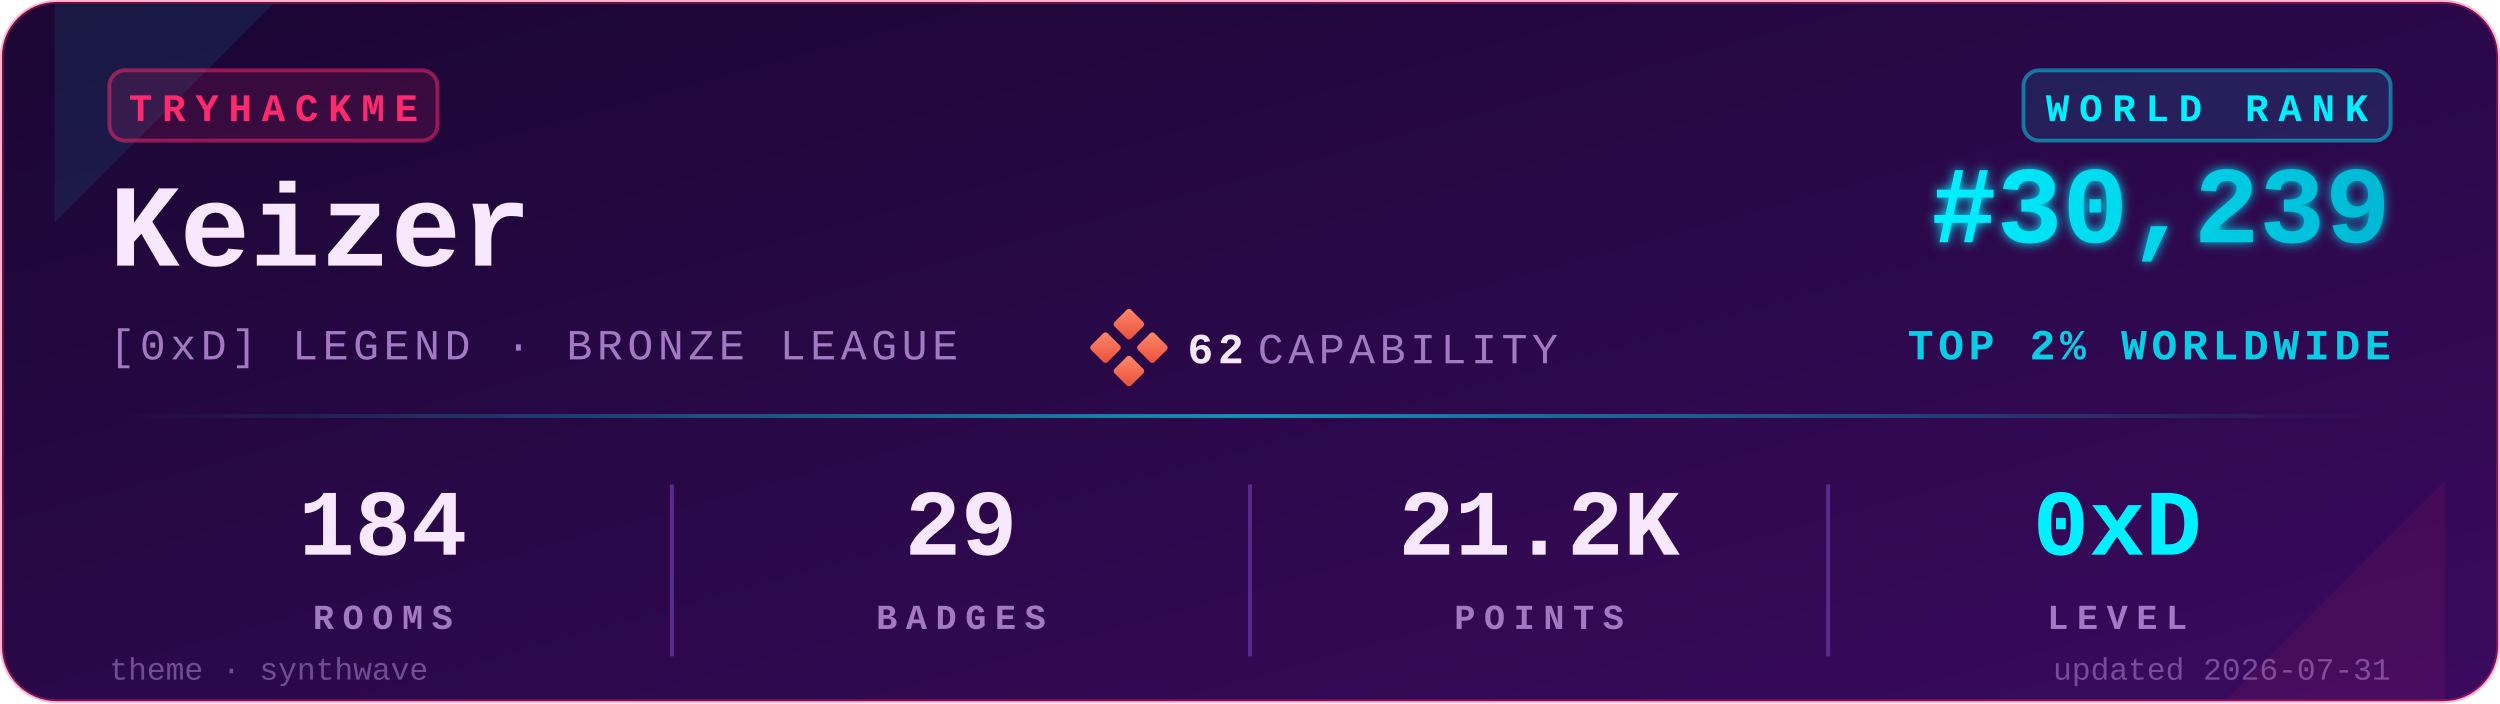
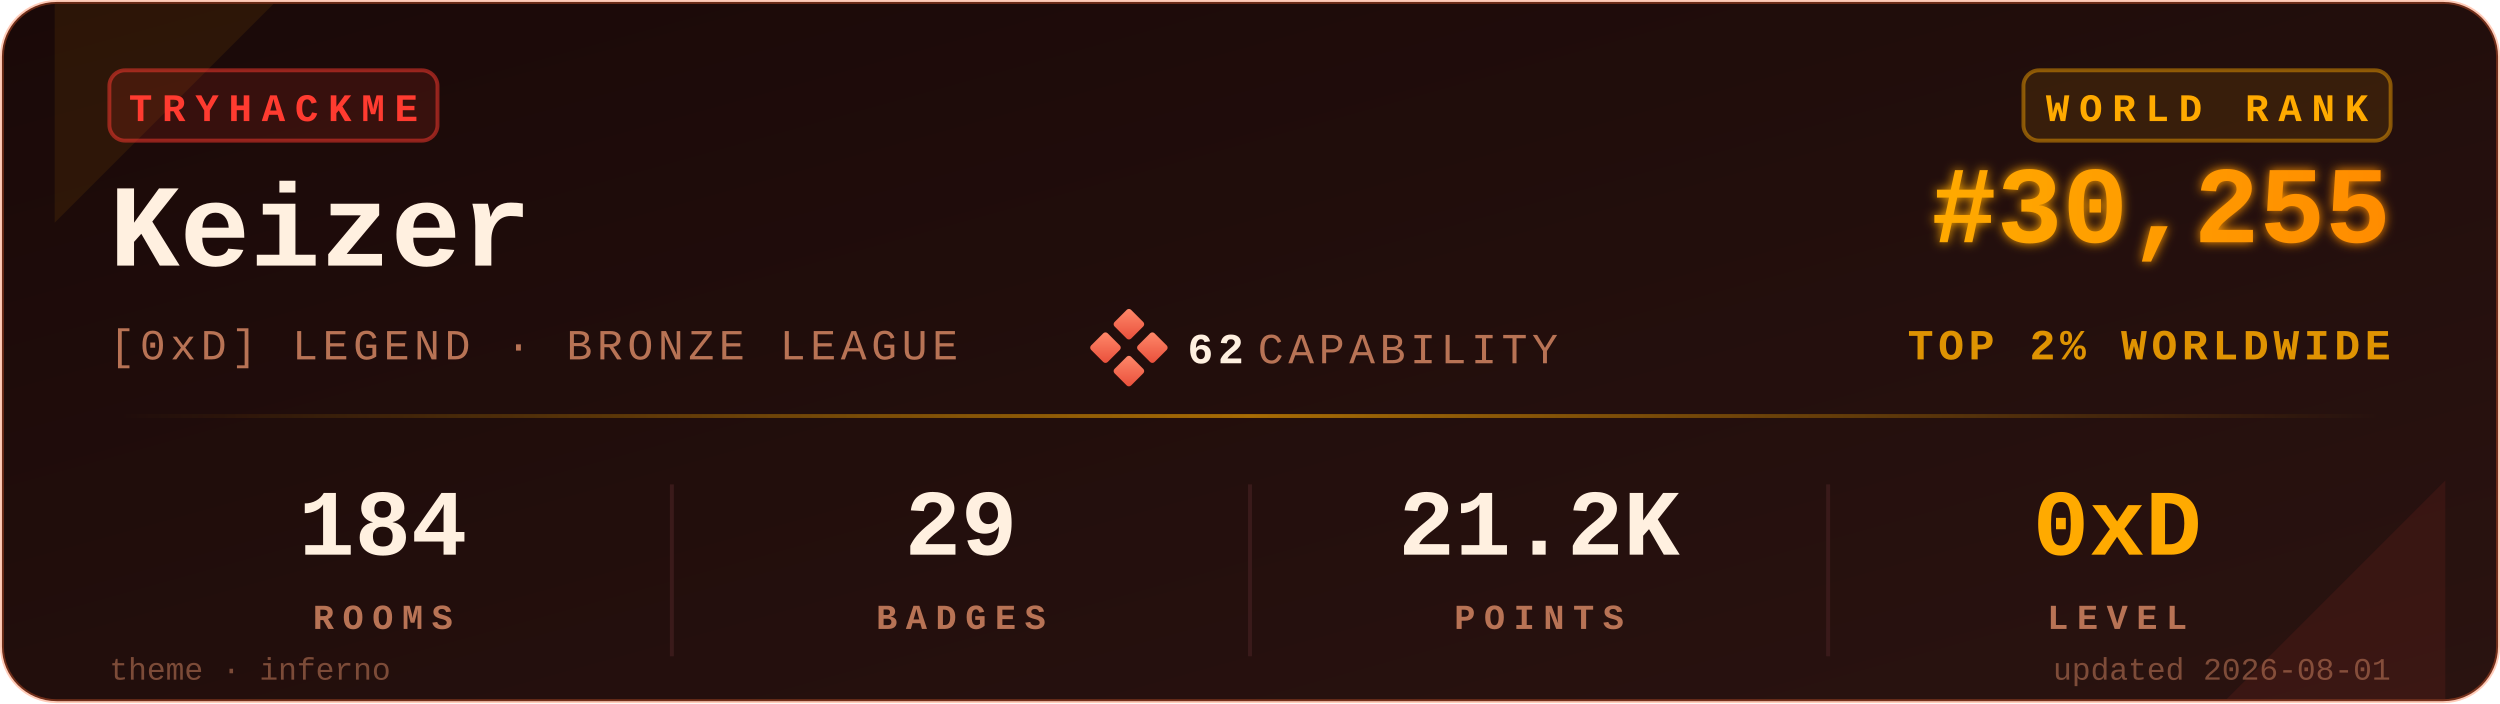
<svg xmlns="http://www.w3.org/2000/svg" viewBox="0 0 640 180" width="640" height="180" role="img" aria-label="TryHackMe stats for Keizer">
  <defs>
    <linearGradient id="bgGrad" x1="0" y1="0" x2="1" y2="1">
-       <stop offset="0%" stop-color="#1a0633" />
-       <stop offset="100%" stop-color="#3a0a5e" />
+       <stop offset="0%" stop-color="#1a0908" />
+       <stop offset="100%" stop-color="#2a1310" />
    </linearGradient>
    <linearGradient id="rankGrad" x1="0" y1="0" x2="1" y2="0">
-       <stop offset="0%" stop-color="#00F0FF" />
-       <stop offset="100%" stop-color="#00B8D4" />
+       <stop offset="0%" stop-color="#FFAA00" />
+       <stop offset="100%" stop-color="#FF8C00" />
    </linearGradient>
    <linearGradient id="accentGrad" x1="0" y1="0" x2="1" y2="0">
-       <stop offset="0%" stop-color="#00F0FF" stop-opacity="0" />
-       <stop offset="50%" stop-color="#00F0FF" stop-opacity="0.6" />
-       <stop offset="100%" stop-color="#00F0FF" stop-opacity="0" />
+       <stop offset="0%" stop-color="#FFAA00" stop-opacity="0" />
+       <stop offset="50%" stop-color="#FFAA00" stop-opacity="0.6" />
+       <stop offset="100%" stop-color="#FFAA00" stop-opacity="0" />
    </linearGradient>
    <linearGradient id="capGrad" x1="0" y1="0" x2="1" y2="1">
      <stop offset="0%" stop-color="#ff8a6b" />
      <stop offset="100%" stop-color="#e94e3a" />
    </linearGradient>
    <filter id="glow" x="-20%" y="-20%" width="140%" height="140%">
      <feGaussianBlur stdDeviation="1.4" result="b" />
      <feMerge>
        <feMergeNode in="b" />
        <feMergeNode in="SourceGraphic" />
      </feMerge>
    </filter>
  </defs>
-   <rect x="0.5" y="0.5" width="639" height="179" rx="14" ry="14" fill="url(#bgGrad)" stroke="#FF2A6D" stroke-opacity="0.35" stroke-width="1" />
-   <path d="M 14,1 L 70,1 L 14,57 Z" fill="#00F0FF" opacity="0.08" />
-   <path d="M 626,179 L 570,179 L 626,123 Z" fill="#FF2A6D" opacity="0.08" />
+   <rect x="0.5" y="0.5" width="639" height="179" rx="14" ry="14" fill="url(#bgGrad)" stroke="#FF6B35" stroke-opacity="0.35" stroke-width="1" />
+   <path d="M 14,1 L 70,1 L 14,57 Z" fill="#FFAA00" opacity="0.08" />
+   <path d="M 626,179 L 570,179 L 626,123 Z" fill="#FF3B30" opacity="0.08" />
  <g transform="translate(28,18)">
-     <rect x="0" y="0" width="84" height="18" rx="4" ry="4" fill="#FF2A6D" fill-opacity="0.12" stroke="#FF2A6D" stroke-opacity="0.5" />
-     <text x="42" y="13" fill="#FF2A6D" font-family="ui-monospace,'SF Mono','Menlo','Cascadia Code','Consolas','Liberation Mono',monospace" font-size="10" font-weight="700" letter-spacing="2.5" text-anchor="middle">TRYHACKME</text>
+     <rect x="0" y="0" width="84" height="18" rx="4" ry="4" fill="#FF3B30" fill-opacity="0.12" stroke="#FF3B30" stroke-opacity="0.5" />
+     <text x="42" y="13" fill="#FF3B30" font-family="ui-monospace,'SF Mono','Menlo','Cascadia Code','Consolas','Liberation Mono',monospace" font-size="10" font-weight="700" letter-spacing="2.5" text-anchor="middle">TRYHACKME</text>
  </g>
-   <text x="28" y="68" fill="#F8E8FF" font-family="ui-monospace,'SF Mono','Menlo','Cascadia Code','Consolas','Liberation Mono',monospace" font-size="30" font-weight="700">Keizer</text>
-   <text x="28" y="92" fill="#A479C4" font-family="ui-monospace,'SF Mono','Menlo','Cascadia Code','Consolas','Liberation Mono',monospace" font-size="11" font-weight="500" letter-spacing="1.2">[0xD] LEGEND · BRONZE LEAGUE</text>
+   <text x="28" y="68" fill="#FFF0E0" font-family="ui-monospace,'SF Mono','Menlo','Cascadia Code','Consolas','Liberation Mono',monospace" font-size="30" font-weight="700">Keizer</text>
+   <text x="28" y="92" fill="#B87355" font-family="ui-monospace,'SF Mono','Menlo','Cascadia Code','Consolas','Liberation Mono',monospace" font-size="11" font-weight="500" letter-spacing="1.2">[0xD] LEGEND · BRONZE LEAGUE</text>
  <g transform="translate(280,80)">
    <rect x="6" y="0" width="6" height="6" rx="0.8" fill="url(#capGrad)" transform="rotate(45 9 3)" />
    <rect x="0" y="6" width="6" height="6" rx="0.8" fill="url(#capGrad)" transform="rotate(45 3 9)" />
    <rect x="12" y="6" width="6" height="6" rx="0.8" fill="url(#capGrad)" transform="rotate(45 15 9)" />
    <rect x="6" y="12" width="6" height="6" rx="0.8" fill="url(#capGrad)" transform="rotate(45 9 15)" />
-     <text x="24" y="13" fill="#F8E8FF" font-family="ui-monospace,'SF Mono','Menlo','Cascadia Code','Consolas','Liberation Mono',monospace" font-size="11" font-weight="700" letter-spacing="1.2">62</text>
-     <text x="42" y="13" fill="#A479C4" font-family="ui-monospace,'SF Mono','Menlo','Cascadia Code','Consolas','Liberation Mono',monospace" font-size="11" font-weight="500" letter-spacing="1.2">CAPABILITY</text>
+     <text x="24" y="13" fill="#FFF0E0" font-family="ui-monospace,'SF Mono','Menlo','Cascadia Code','Consolas','Liberation Mono',monospace" font-size="11" font-weight="700" letter-spacing="1.2">62</text>
+     <text x="42" y="13" fill="#B87355" font-family="ui-monospace,'SF Mono','Menlo','Cascadia Code','Consolas','Liberation Mono',monospace" font-size="11" font-weight="500" letter-spacing="1.2">CAPABILITY</text>
  </g>
  <g transform="translate(612,18)">
-     <rect x="-94" y="0" width="94" height="18" rx="4" ry="4" fill="#00F0FF" fill-opacity="0.10" stroke="#00F0FF" stroke-opacity="0.45" />
-     <text x="-47" y="13" fill="#00F0FF" font-family="ui-monospace,'SF Mono','Menlo','Cascadia Code','Consolas','Liberation Mono',monospace" font-size="10" font-weight="700" letter-spacing="2.5" text-anchor="middle">WORLD RANK</text>
+     <rect x="-94" y="0" width="94" height="18" rx="4" ry="4" fill="#FFAA00" fill-opacity="0.10" stroke="#FFAA00" stroke-opacity="0.45" />
+     <text x="-47" y="13" fill="#FFAA00" font-family="ui-monospace,'SF Mono','Menlo','Cascadia Code','Consolas','Liberation Mono',monospace" font-size="10" font-weight="700" letter-spacing="2.5" text-anchor="middle">WORLD RANK</text>
  </g>
-   <text x="612" y="62" fill="url(#rankGrad)" font-family="ui-monospace,'SF Mono','Menlo','Cascadia Code','Consolas','Liberation Mono',monospace" font-size="28" font-weight="700" text-anchor="end" filter="url(#glow)">#30,239</text>
-   <text x="612" y="92" fill="#00F0FF" fill-opacity="0.85" font-family="ui-monospace,'SF Mono','Menlo','Cascadia Code','Consolas','Liberation Mono',monospace" font-size="11" font-weight="600" letter-spacing="1.2" text-anchor="end">TOP 2% WORLDWIDE</text>
+   <text x="612" y="62" fill="url(#rankGrad)" font-family="ui-monospace,'SF Mono','Menlo','Cascadia Code','Consolas','Liberation Mono',monospace" font-size="28" font-weight="700" text-anchor="end" filter="url(#glow)">#30,255</text>
+   <text x="612" y="92" fill="#FFAA00" fill-opacity="0.85" font-family="ui-monospace,'SF Mono','Menlo','Cascadia Code','Consolas','Liberation Mono',monospace" font-size="11" font-weight="600" letter-spacing="1.2" text-anchor="end">TOP 2% WORLDWIDE</text>
  <rect x="28" y="106" width="584" height="1" fill="url(#accentGrad)" />
  <g font-family="ui-monospace,'SF Mono','Menlo','Cascadia Code','Consolas','Liberation Mono',monospace" text-anchor="middle">
-     <text x="98" y="142" fill="#F8E8FF" font-size="24" font-weight="700">184</text>
-     <text x="98" y="161" fill="#A479C4" font-size="9" font-weight="600" letter-spacing="2.2">ROOMS</text>
-     <text x="246" y="142" fill="#F8E8FF" font-size="24" font-weight="700">29</text>
-     <text x="246" y="161" fill="#A479C4" font-size="9" font-weight="600" letter-spacing="2.2">BADGES</text>
-     <text x="394" y="142" fill="#F8E8FF" font-size="24" font-weight="700">21.2K</text>
-     <text x="394" y="161" fill="#A479C4" font-size="9" font-weight="600" letter-spacing="2.2">POINTS</text>
-     <text x="542" y="142" fill="#00F0FF" font-size="24" font-weight="700">0xD</text>
-     <text x="542" y="161" fill="#A479C4" font-size="9" font-weight="600" letter-spacing="2.2">LEVEL</text>
+     <text x="98" y="142" fill="#FFF0E0" font-size="24" font-weight="700">184</text>
+     <text x="98" y="161" fill="#B87355" font-size="9" font-weight="600" letter-spacing="2.2">ROOMS</text>
+     <text x="246" y="142" fill="#FFF0E0" font-size="24" font-weight="700">29</text>
+     <text x="246" y="161" fill="#B87355" font-size="9" font-weight="600" letter-spacing="2.2">BADGES</text>
+     <text x="394" y="142" fill="#FFF0E0" font-size="24" font-weight="700">21.2K</text>
+     <text x="394" y="161" fill="#B87355" font-size="9" font-weight="600" letter-spacing="2.2">POINTS</text>
+     <text x="542" y="142" fill="#FFAA00" font-size="24" font-weight="700">0xD</text>
+     <text x="542" y="161" fill="#B87355" font-size="9" font-weight="600" letter-spacing="2.2">LEVEL</text>
  </g>
-   <line x1="172" y1="124" x2="172" y2="168" stroke="#5C2A8A" stroke-width="1" />
-   <line x1="320" y1="124" x2="320" y2="168" stroke="#5C2A8A" stroke-width="1" />
-   <line x1="468" y1="124" x2="468" y2="168" stroke="#5C2A8A" stroke-width="1" />
-   <text x="28" y="174" fill="#A479C4" fill-opacity="0.6" font-family="ui-monospace,'SF Mono','Menlo','Cascadia Code','Consolas','Liberation Mono',monospace" font-size="8" font-weight="500">theme · synthwave</text>
-   <text x="612" y="174" fill="#A479C4" fill-opacity="0.6" font-family="ui-monospace,'SF Mono','Menlo','Cascadia Code','Consolas','Liberation Mono',monospace" font-size="8" font-weight="500" text-anchor="end">updated 2026-07-31</text>
+   <line x1="172" y1="124" x2="172" y2="168" stroke="#3a1a1a" stroke-width="1" />
+   <line x1="320" y1="124" x2="320" y2="168" stroke="#3a1a1a" stroke-width="1" />
+   <line x1="468" y1="124" x2="468" y2="168" stroke="#3a1a1a" stroke-width="1" />
+   <text x="28" y="174" fill="#B87355" fill-opacity="0.6" font-family="ui-monospace,'SF Mono','Menlo','Cascadia Code','Consolas','Liberation Mono',monospace" font-size="8" font-weight="500">theme · inferno</text>
+   <text x="612" y="174" fill="#B87355" fill-opacity="0.6" font-family="ui-monospace,'SF Mono','Menlo','Cascadia Code','Consolas','Liberation Mono',monospace" font-size="8" font-weight="500" text-anchor="end">updated 2026-08-01</text>
</svg>
